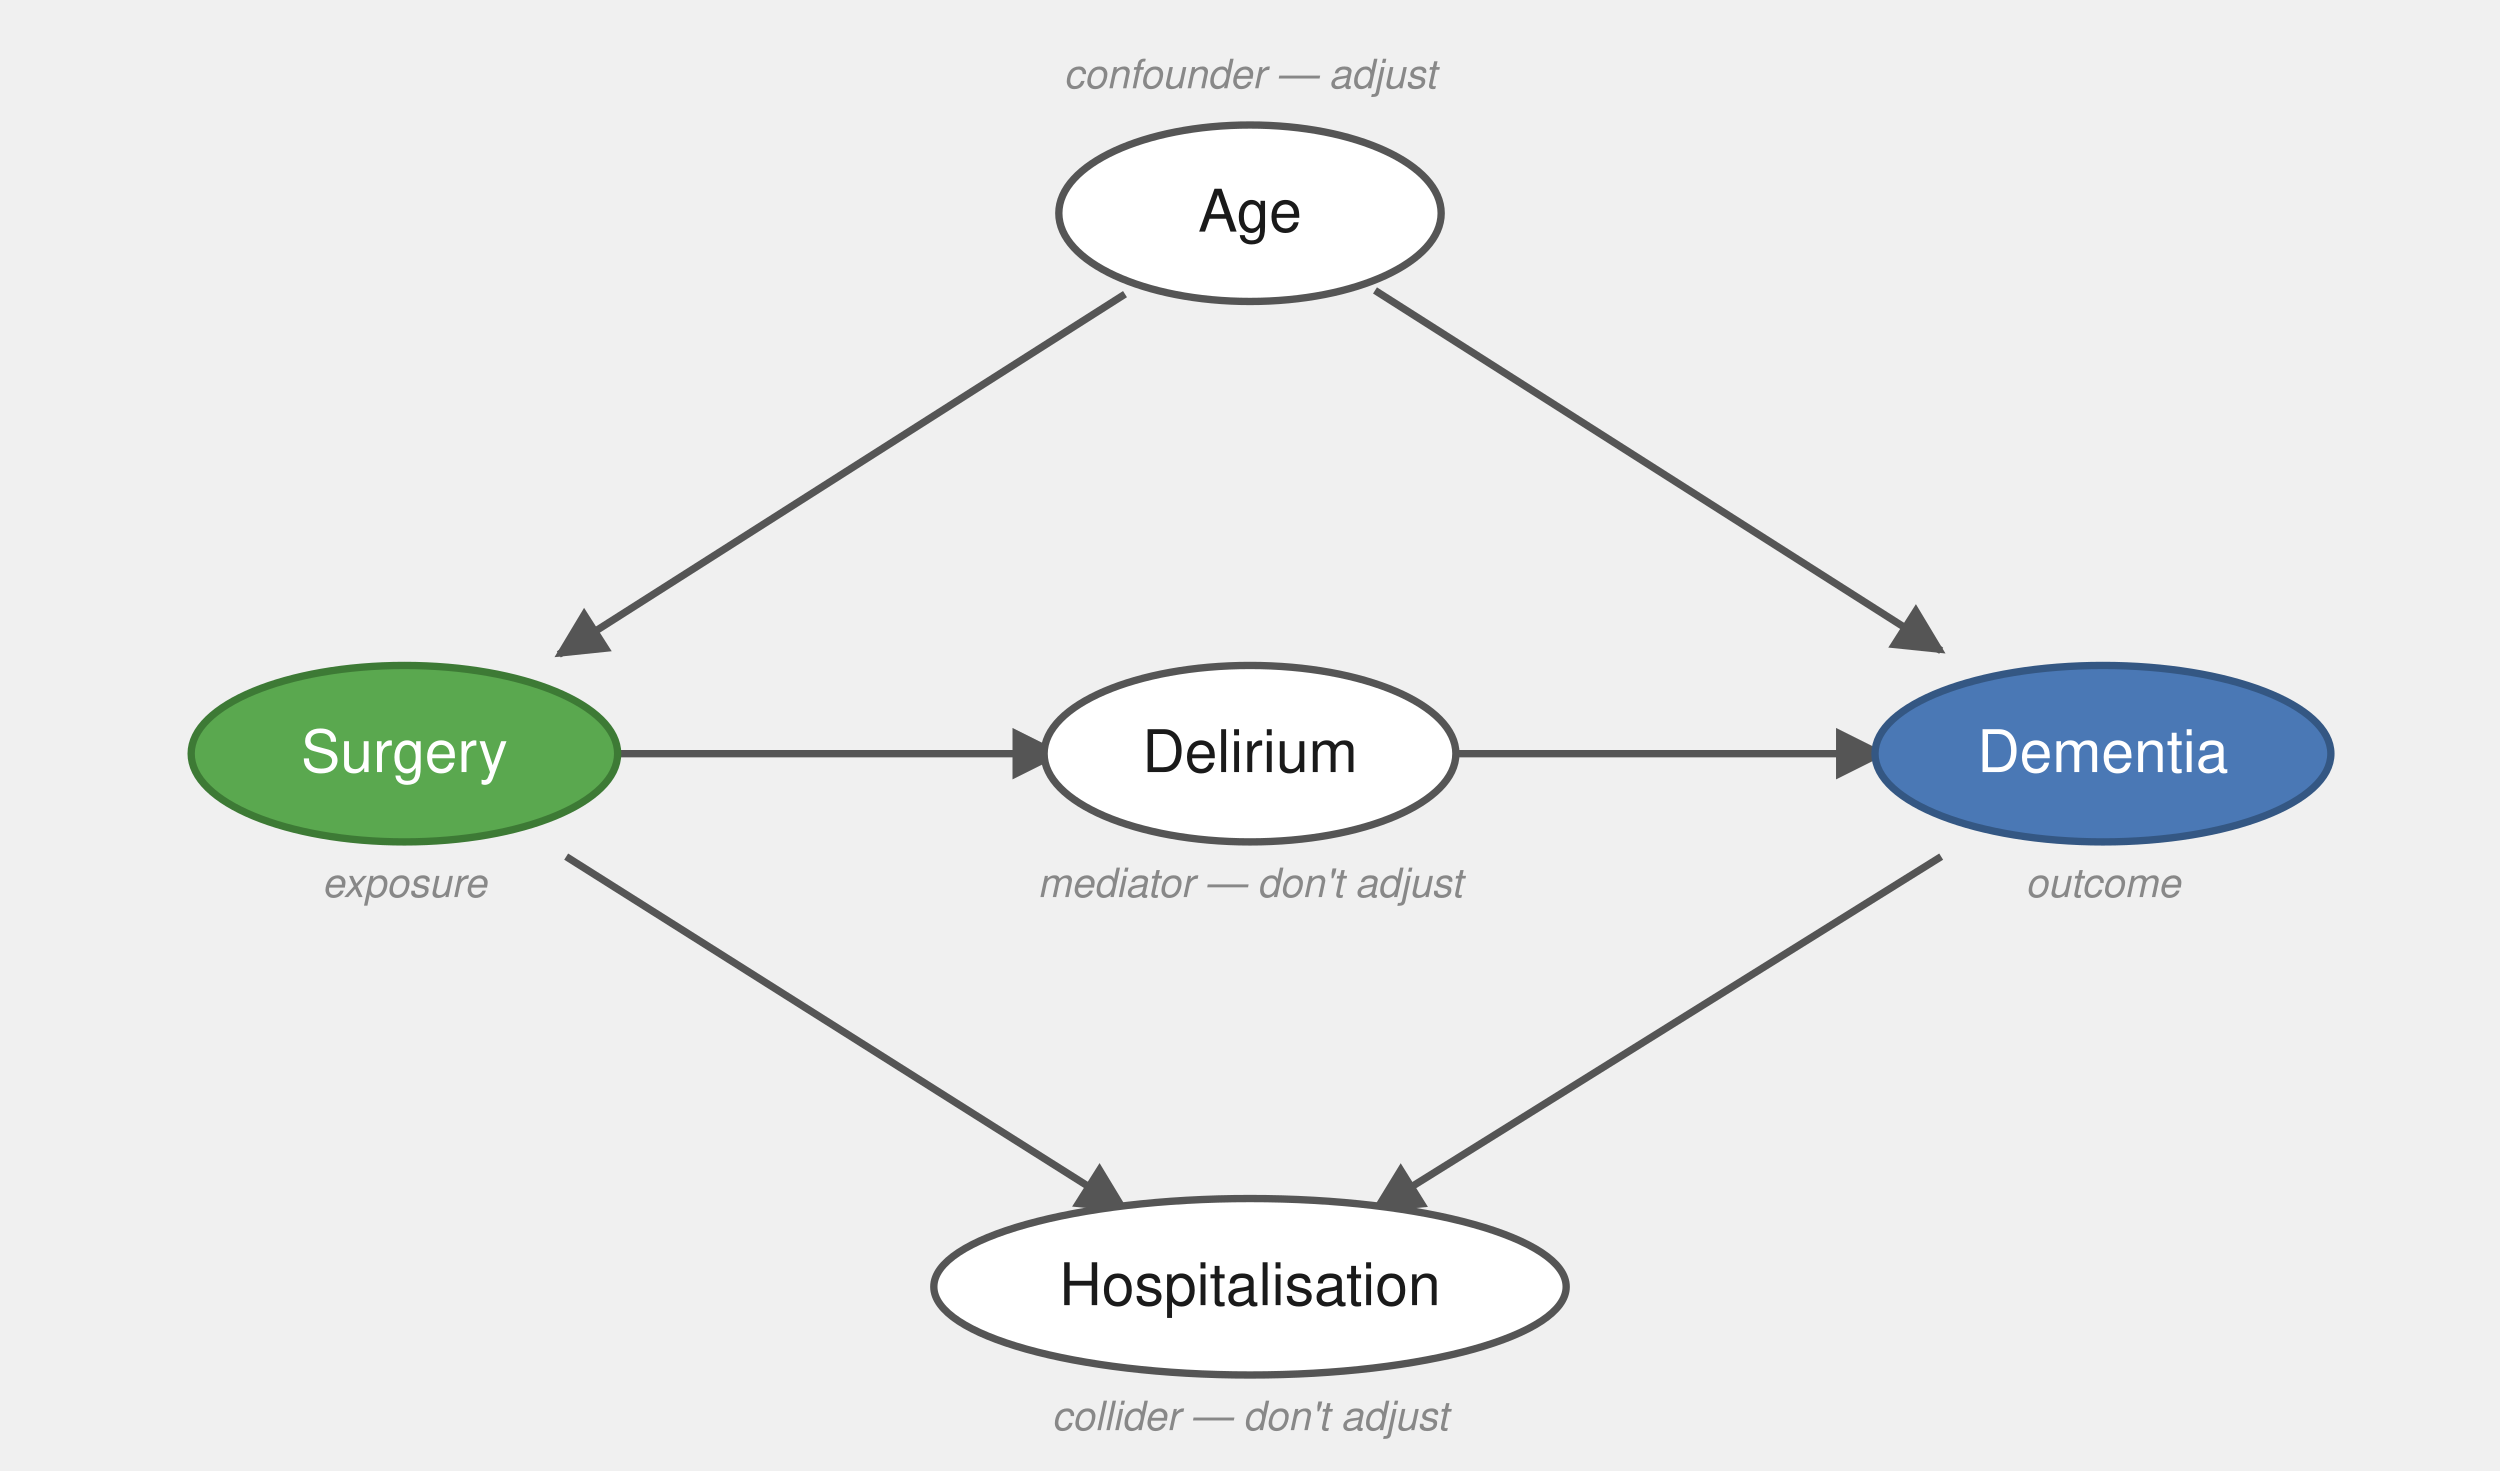
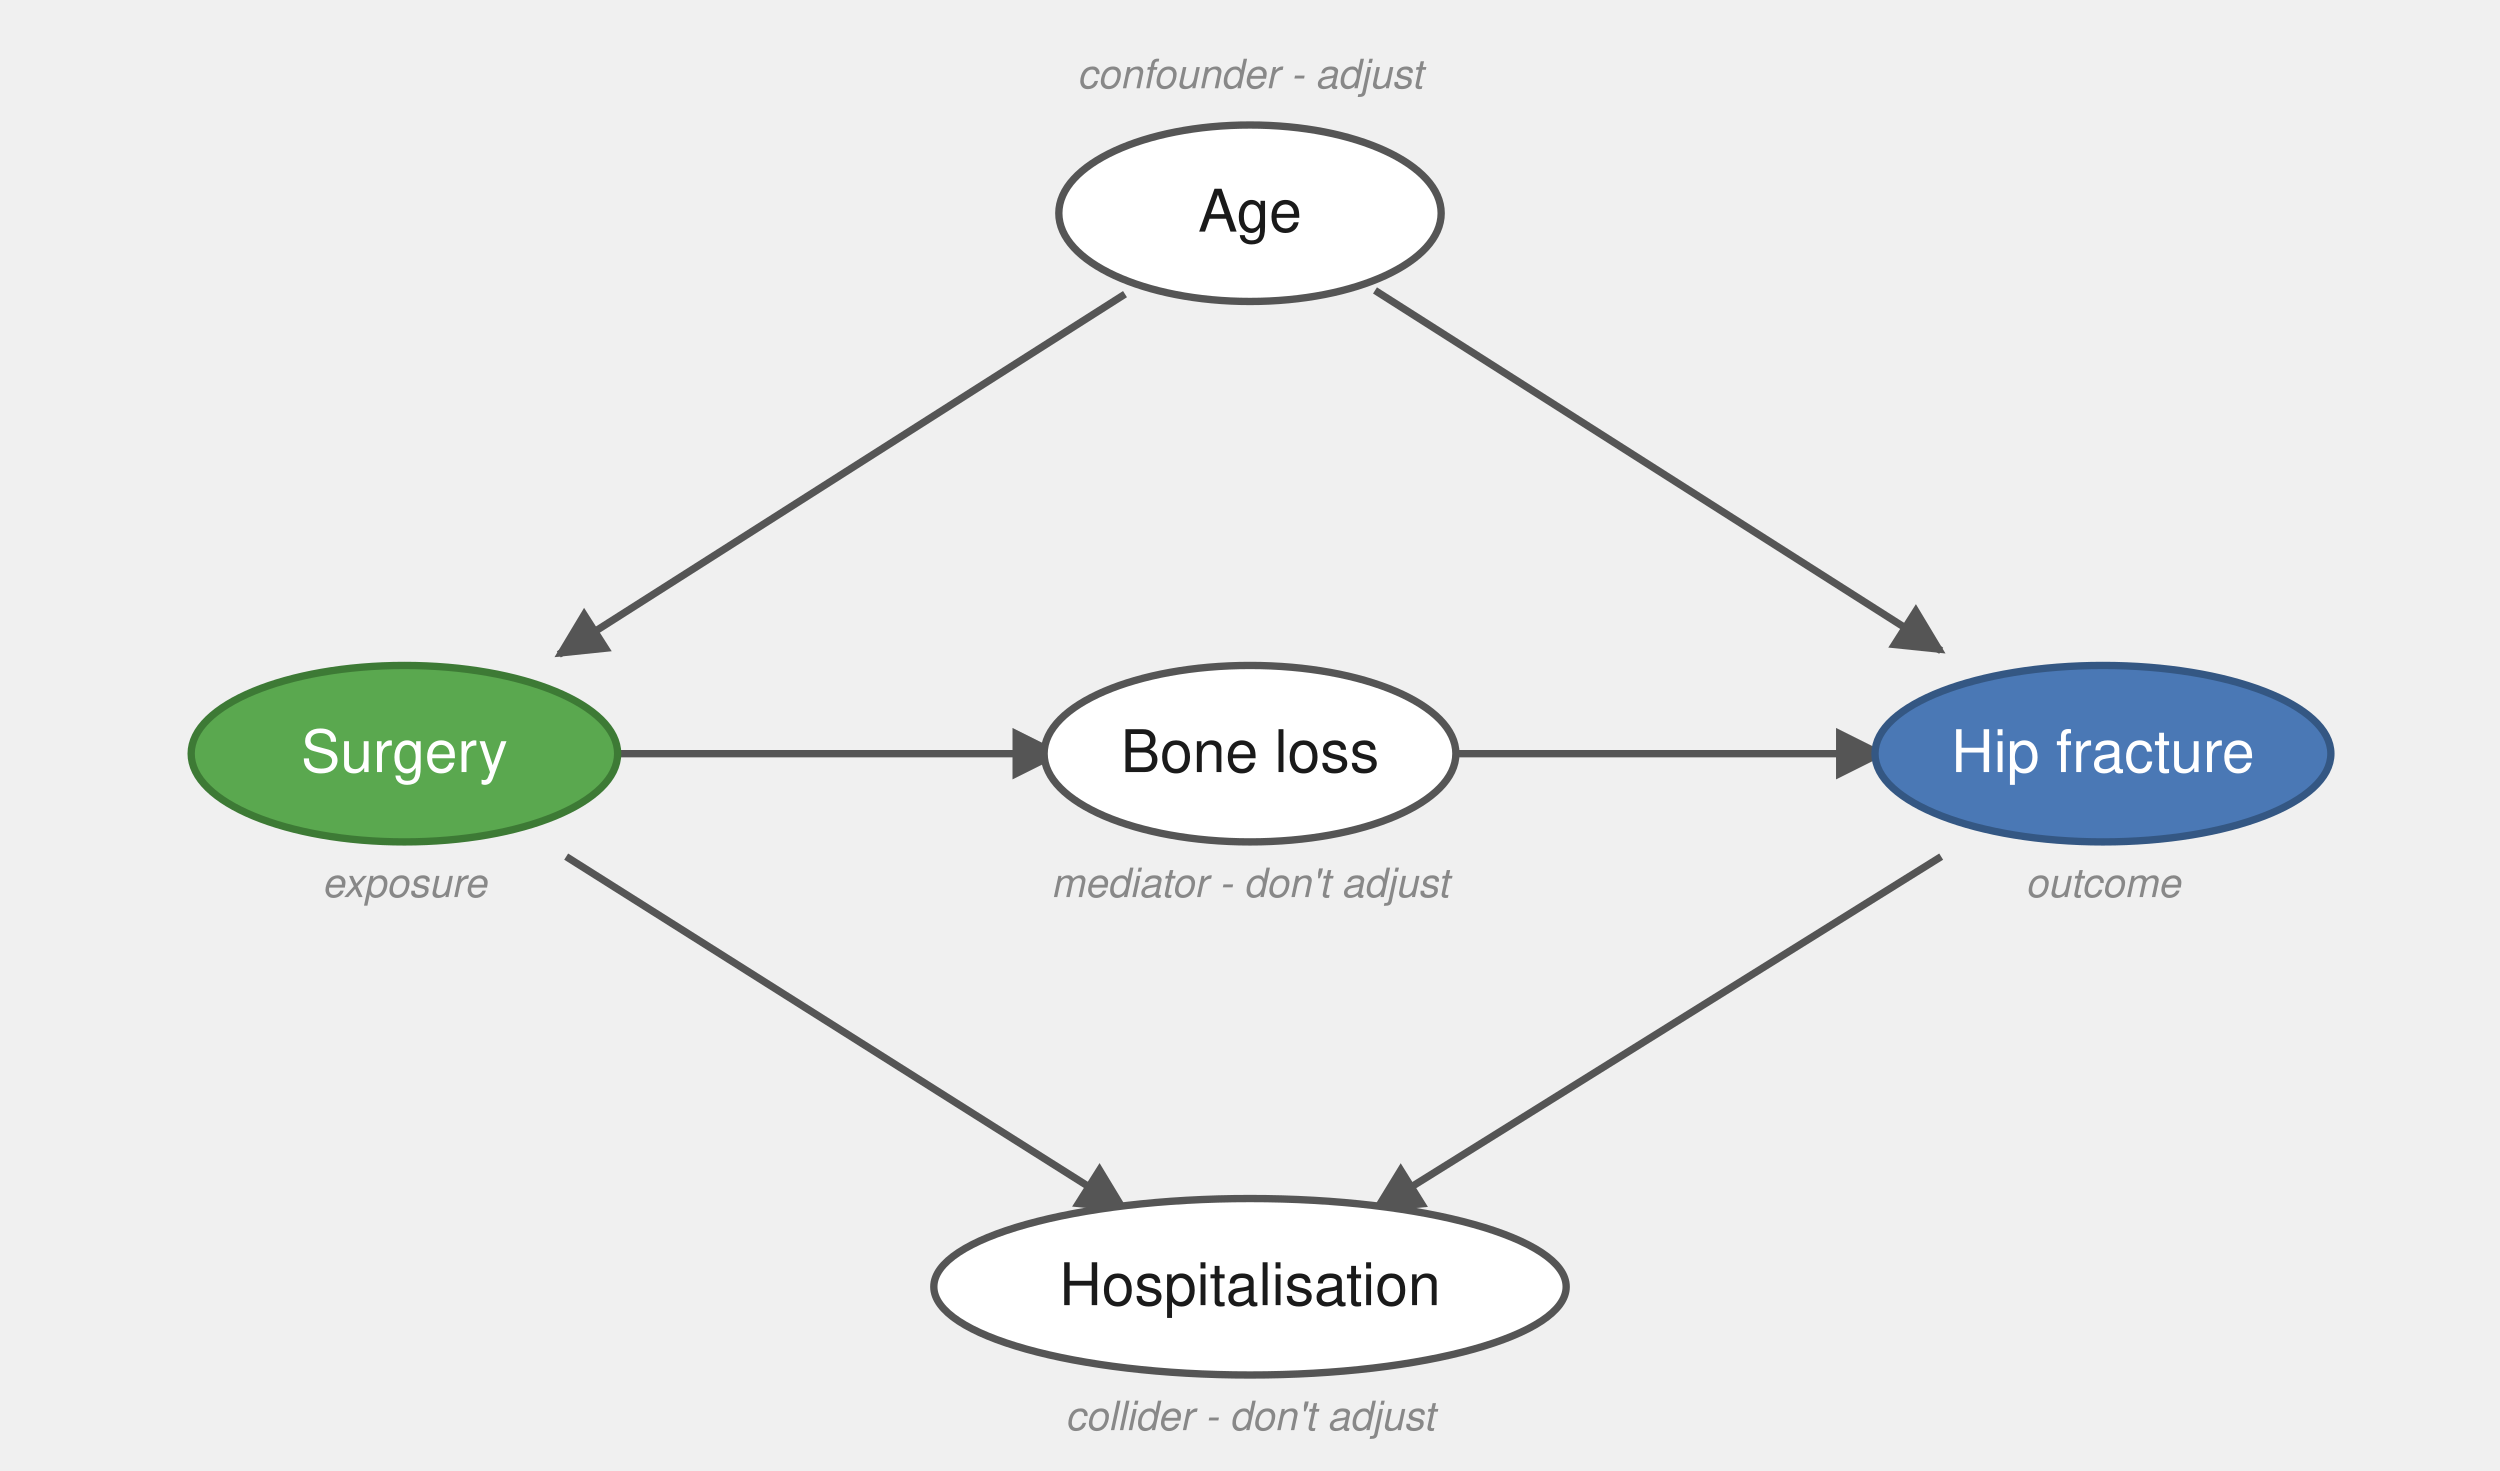
<svg xmlns="http://www.w3.org/2000/svg" viewBox="0 0 680 400" font-family="Helvetica, Arial, sans-serif">
  <defs>
    <marker id="arrow" viewBox="0 0 10 10" refX="9" refY="5" markerWidth="7" markerHeight="7" orient="auto-start-reverse">
      <path d="M0,0 L10,5 L0,10 z" fill="#555" />
    </marker>
  </defs>
  <g stroke="#555" stroke-width="2" marker-end="url(#arrow)" fill="none">
    <line x1="306" y1="80" x2="152" y2="178" />
    <line x1="374" y1="79" x2="528" y2="177" />
    <line x1="168" y1="205" x2="288" y2="205" />
    <line x1="392" y1="205" x2="512" y2="205" />
    <line x1="154" y1="233" x2="306" y2="329" />
    <line x1="528" y1="233" x2="374" y2="329" />
  </g>
  <ellipse cx="340" cy="58" rx="52" ry="24" fill="#ffffff" stroke="#555" stroke-width="2" />
  <text x="340" y="63" text-anchor="middle" font-size="16" fill="#1a1a1a">Age</text>
-   <text x="340" y="24" text-anchor="middle" font-size="11" fill="#888" font-style="italic">confounder — adjust</text>
+   <text x="340" y="24" text-anchor="middle" font-size="11" fill="#888" font-style="italic">confounder - adjust</text>
  <ellipse cx="110" cy="205" rx="58" ry="24" fill="#5aa84f" stroke="#3d7a35" stroke-width="2" />
  <text x="110" y="210" text-anchor="middle" font-size="16" fill="#ffffff">Surgery</text>
  <text x="110" y="244" text-anchor="middle" font-size="11" fill="#888" font-style="italic">exposure</text>
  <ellipse cx="340" cy="205" rx="56" ry="24" fill="#ffffff" stroke="#555" stroke-width="2" />
-   <text x="340" y="210" text-anchor="middle" font-size="16" fill="#1a1a1a">Delirium</text>
-   <text x="340" y="244" text-anchor="middle" font-size="11" fill="#888" font-style="italic">mediator — don't adjust</text>
+   <text x="340" y="210" text-anchor="middle" font-size="16" fill="#1a1a1a">Bone loss</text>
+   <text x="340" y="244" text-anchor="middle" font-size="11" fill="#888" font-style="italic">mediator - don't adjust</text>
  <ellipse cx="572" cy="205" rx="62" ry="24" fill="#4a78b5" stroke="#345783" stroke-width="2" />
-   <text x="572" y="210" text-anchor="middle" font-size="16" fill="#ffffff">Dementia</text>
+   <text x="572" y="210" text-anchor="middle" font-size="16" fill="#ffffff">Hip fracture</text>
  <text x="572" y="244" text-anchor="middle" font-size="11" fill="#888" font-style="italic">outcome</text>
  <ellipse cx="340" cy="350" rx="86" ry="24" fill="#ffffff" stroke="#555" stroke-width="2" />
  <text x="340" y="355" text-anchor="middle" font-size="16" fill="#1a1a1a">Hospitalisation</text>
-   <text x="340" y="389" text-anchor="middle" font-size="11" fill="#888" font-style="italic">collider — don't adjust</text>
+   <text x="340" y="389" text-anchor="middle" font-size="11" fill="#888" font-style="italic">collider - don't adjust</text>
</svg>
